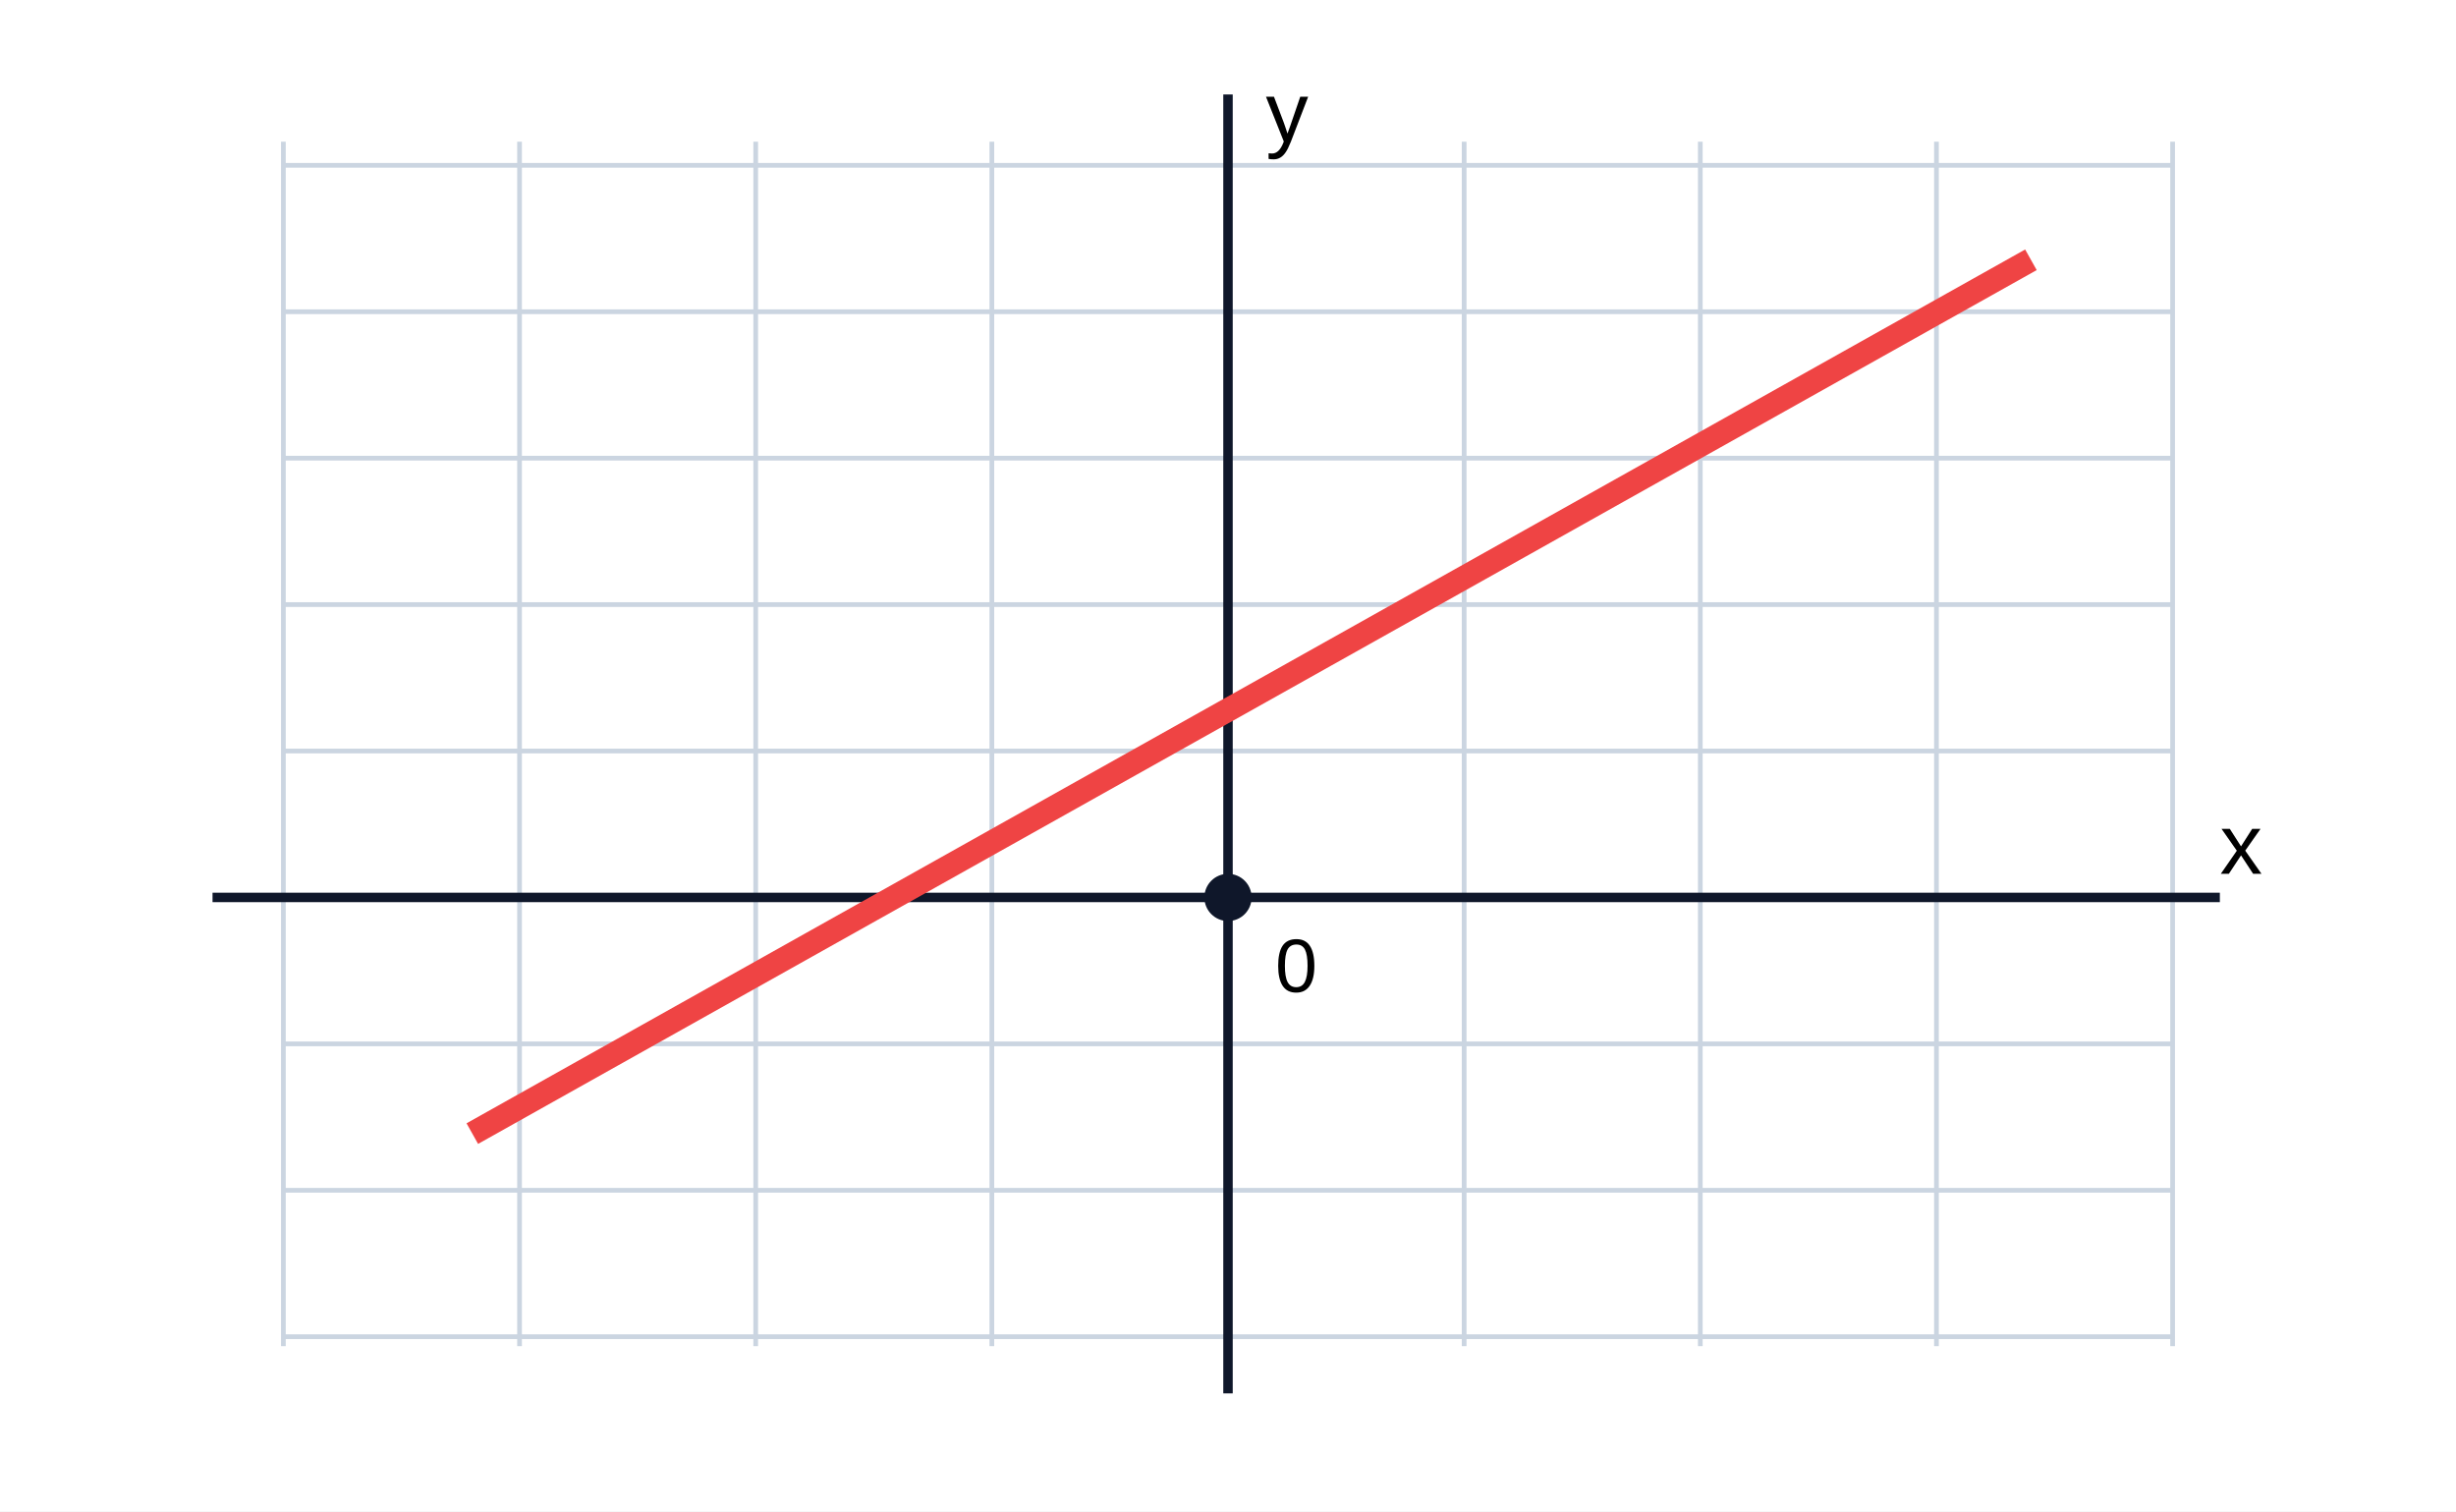
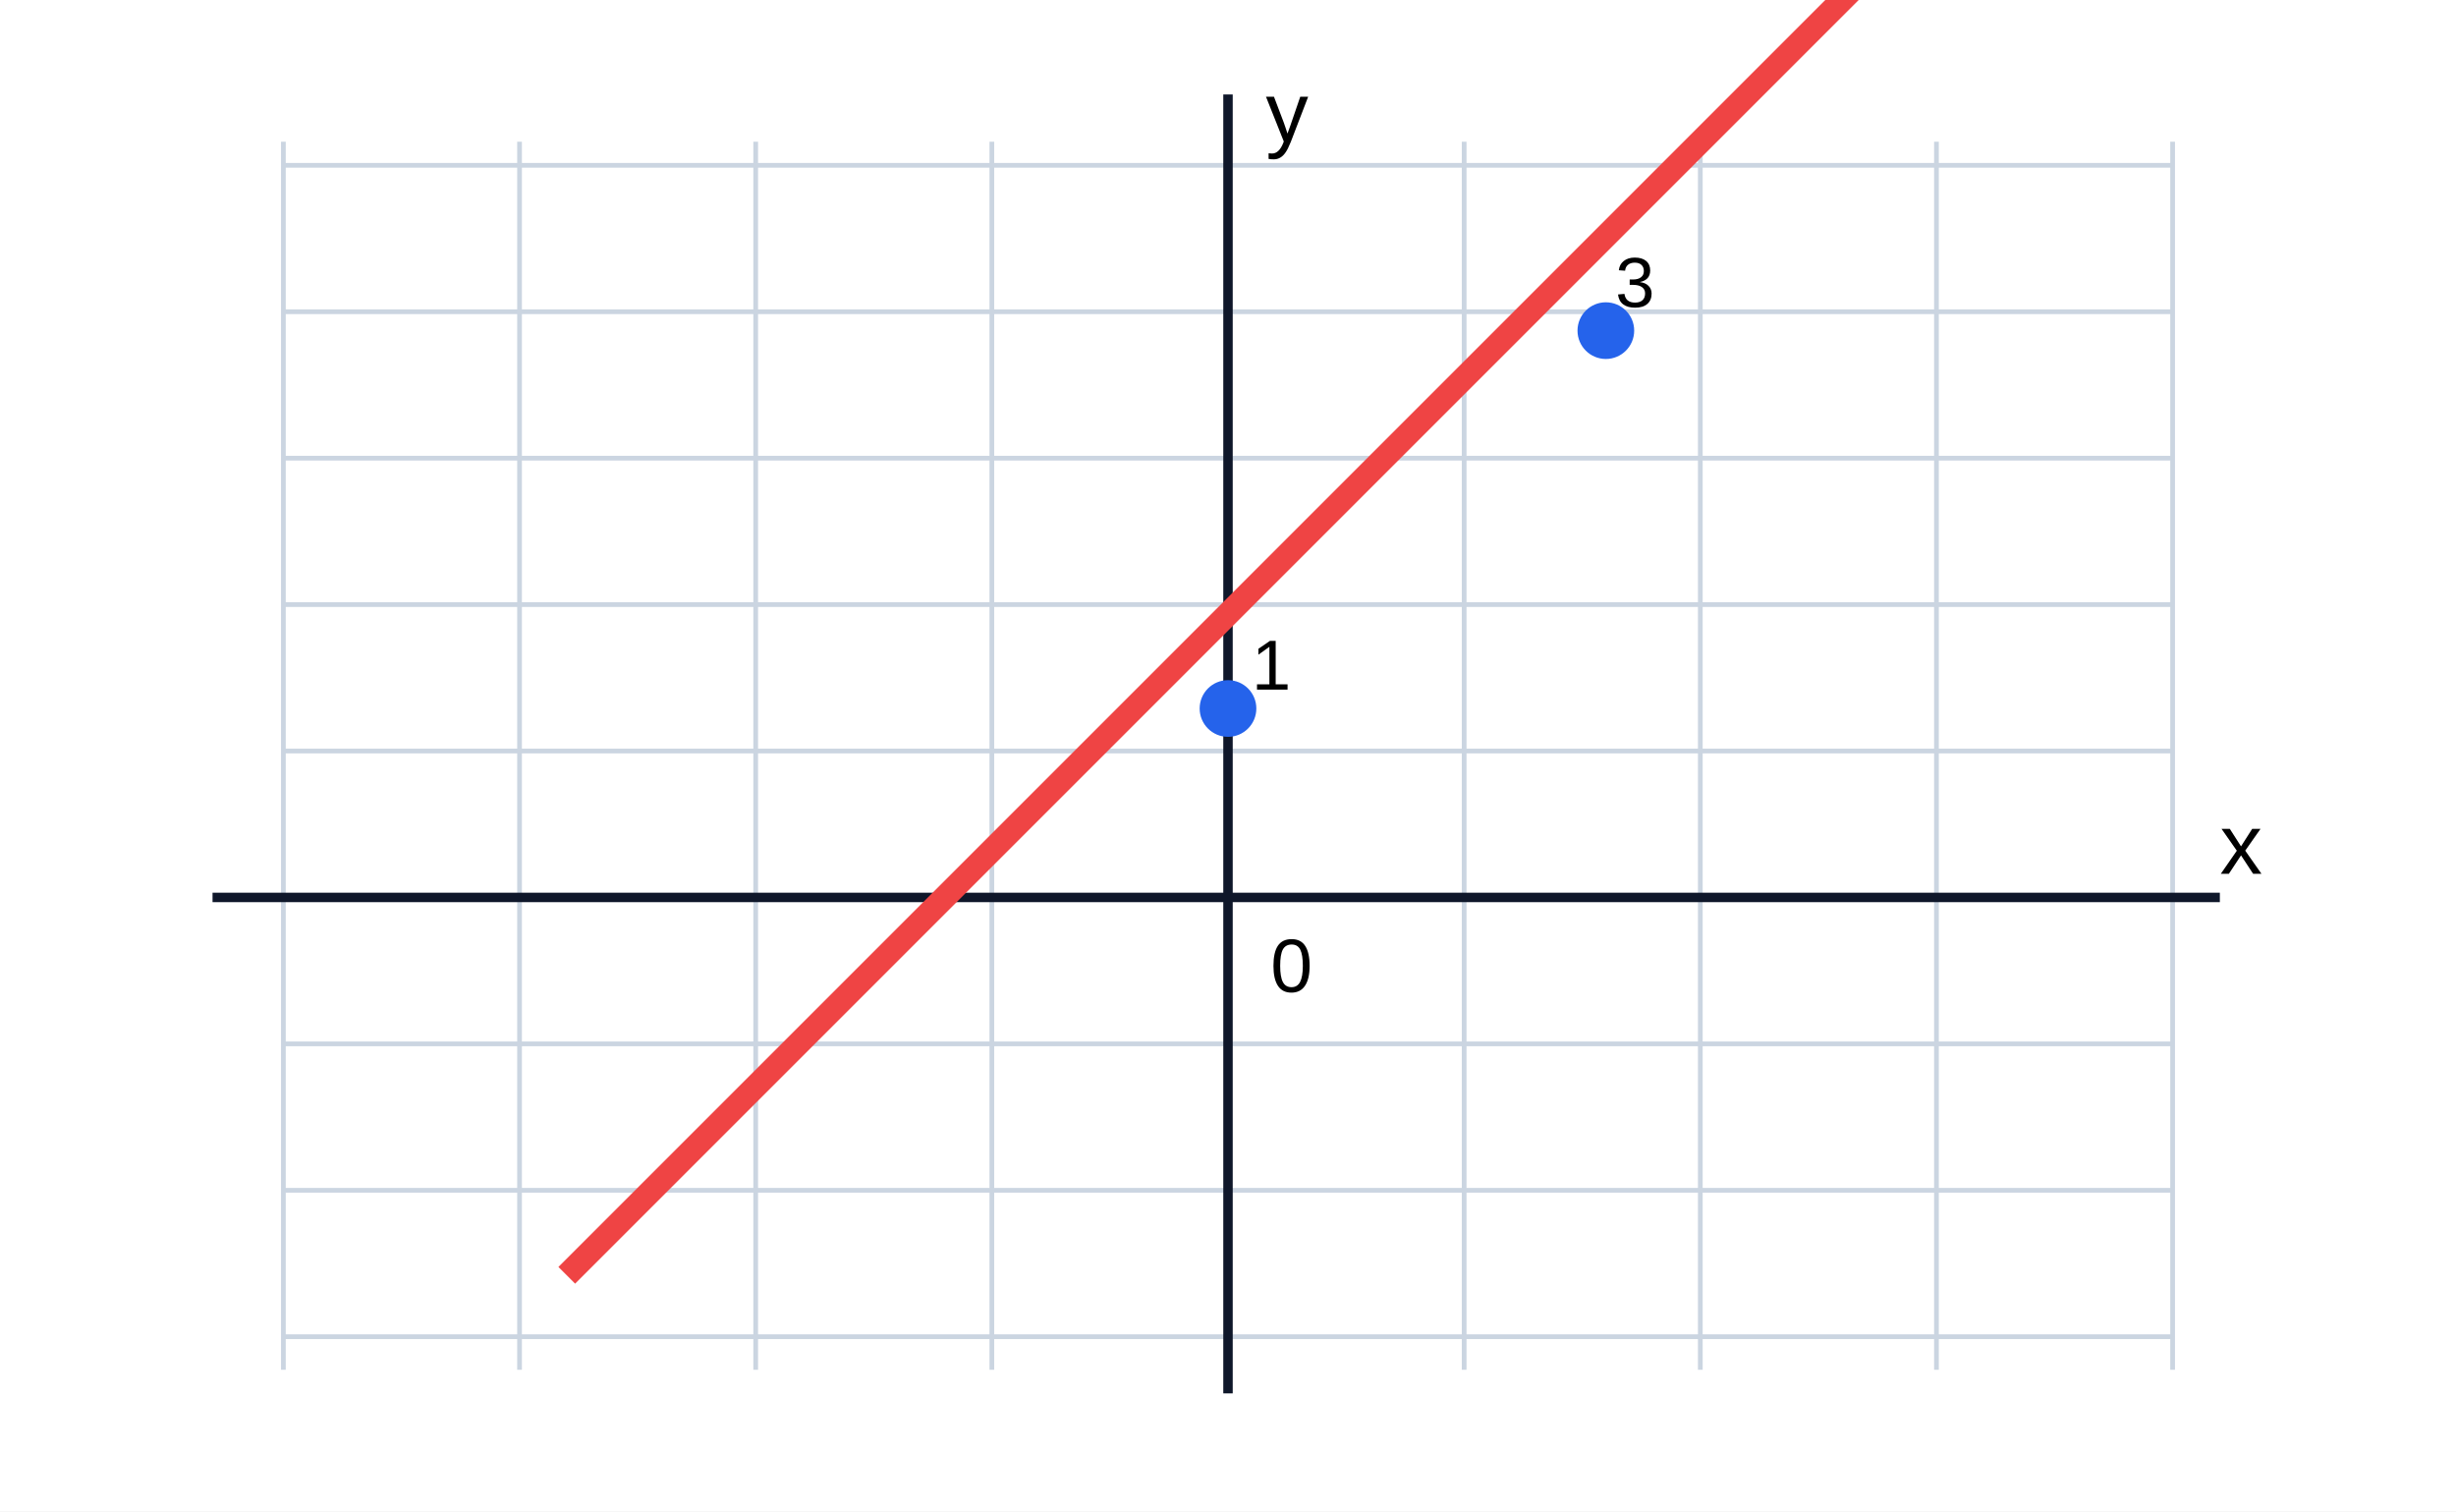
<svg xmlns="http://www.w3.org/2000/svg" viewBox="0 0 520 320">
  <rect width="100%" height="100%" fill="#fff" />
  <g stroke="#cbd5e1">
-     <line x1="60" y1="30" x2="60" y2="285" />
+     <line x1="60" y1="30" x2="60" y2="290" />
    <line x1="60" y1="35" x2="460" y2="35" />
-     <line x1="110" y1="30" x2="110" y2="285" />
+     <line x1="110" y1="30" x2="110" y2="290" />
    <line x1="60" y1="66" x2="460" y2="66" />
-     <line x1="160" y1="30" x2="160" y2="285" />
+     <line x1="160" y1="30" x2="160" y2="290" />
    <line x1="60" y1="97" x2="460" y2="97" />
-     <line x1="210" y1="30" x2="210" y2="285" />
+     <line x1="210" y1="30" x2="210" y2="290" />
    <line x1="60" y1="128" x2="460" y2="128" />
-     <line x1="260" y1="30" x2="260" y2="285" />
+     <line x1="260" y1="30" x2="260" y2="290" />
    <line x1="60" y1="159" x2="460" y2="159" />
-     <line x1="310" y1="30" x2="310" y2="285" />
+     <line x1="310" y1="30" x2="310" y2="290" />
    <line x1="60" y1="190" x2="460" y2="190" />
-     <line x1="360" y1="30" x2="360" y2="285" />
+     <line x1="360" y1="30" x2="360" y2="290" />
    <line x1="60" y1="221" x2="460" y2="221" />
-     <line x1="410" y1="30" x2="410" y2="285" />
+     <line x1="410" y1="30" x2="410" y2="290" />
    <line x1="60" y1="252" x2="460" y2="252" />
-     <line x1="460" y1="30" x2="460" y2="285" />
+     <line x1="460" y1="30" x2="460" y2="290" />
    <line x1="60" y1="283" x2="460" y2="283" />
  </g>
  <g stroke="#0f172a" stroke-width="2">
    <line x1="260" y1="20" x2="260" y2="295" />
    <line x1="45" y1="190" x2="470" y2="190" />
  </g>
-   <line x1="100" y1="240" x2="430" y2="55" stroke="#ef4444" stroke-width="5" />
-   <circle cx="260" cy="190" r="5" fill="#0f172a" />
+   <line x1="120" y1="270" x2="400" y2=" -10" stroke="#ef4444" stroke-width="5" />
+   <circle cx="260" cy="150" r="6" fill="#2563eb" />
+   <circle cx="340" cy="70" r="6" fill="#2563eb" />
  <text x="470" y="185" font-size="18" font-family="Arial">x</text>
  <text x="268" y="30" font-size="18" font-family="Arial">y</text>
-   <text x="270" y="210" font-size="16" font-family="Arial">0</text>
+   <text x="269" y="210" font-size="16" font-family="Arial">0</text>
+   <text x="265" y="146" font-size="15" font-family="Arial">1</text>
+   <text x="342" y="65" font-size="15" font-family="Arial">3</text>
</svg>
